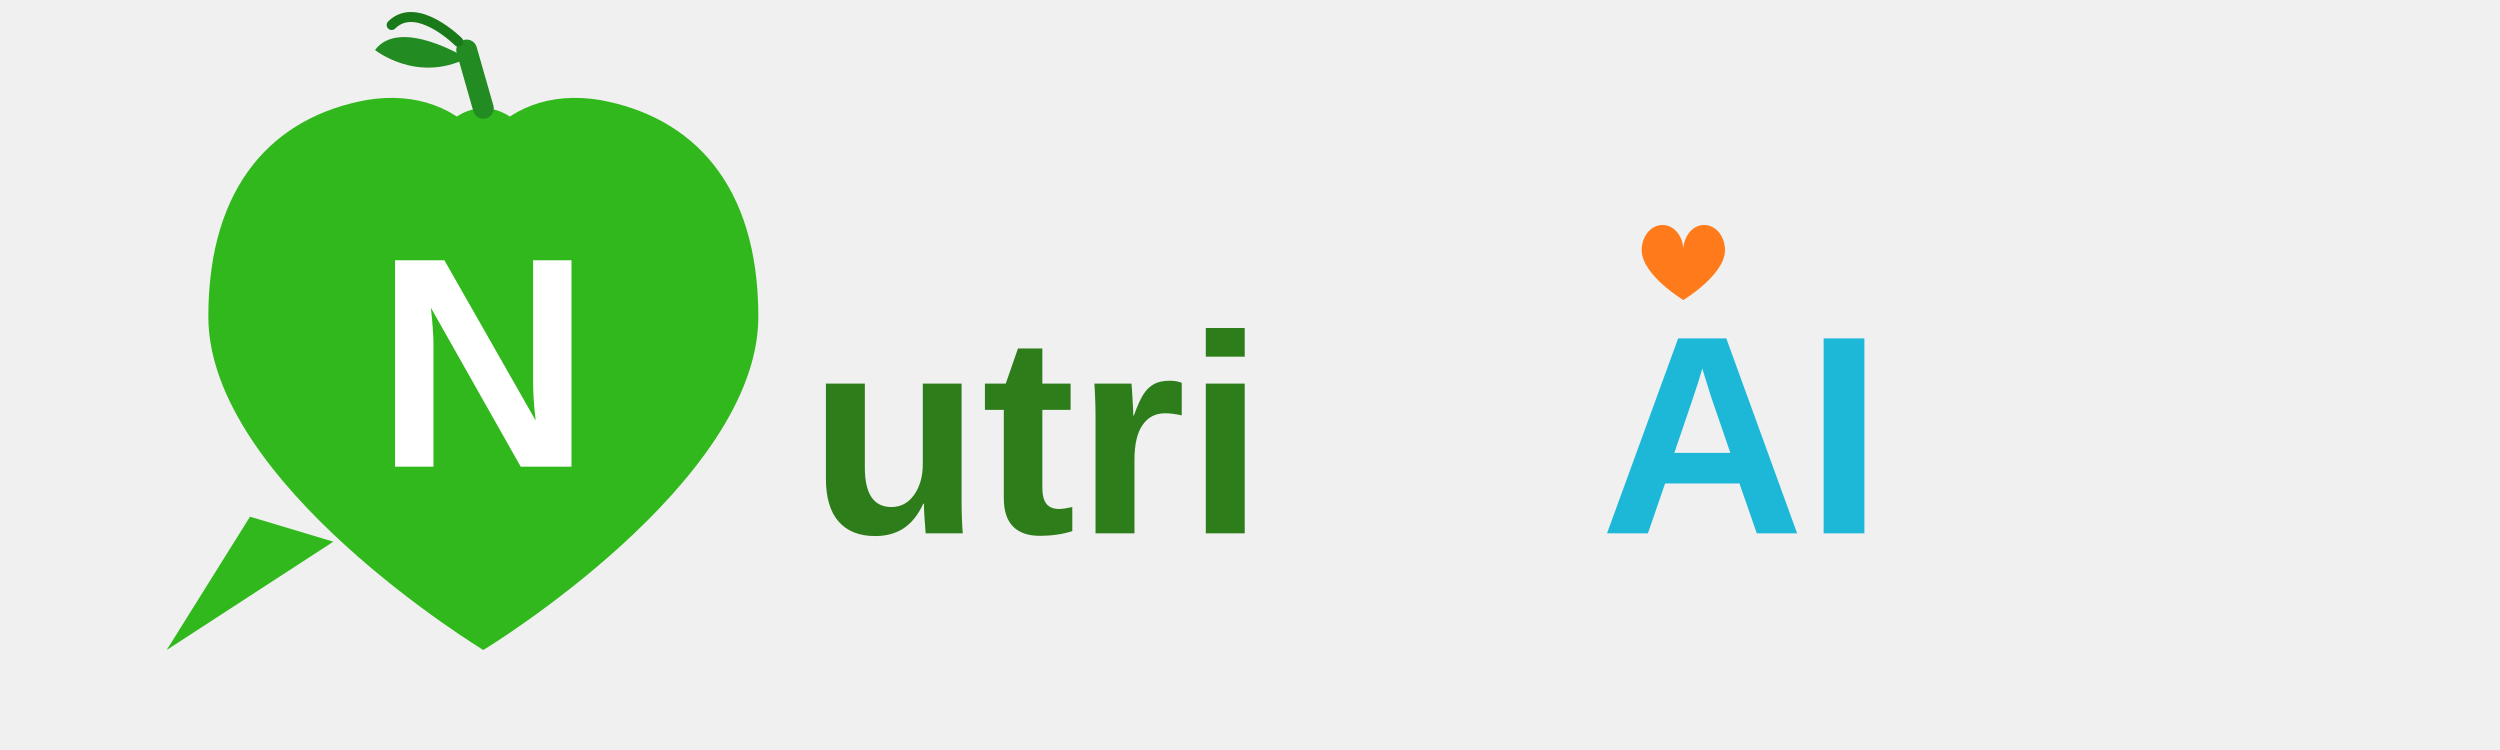
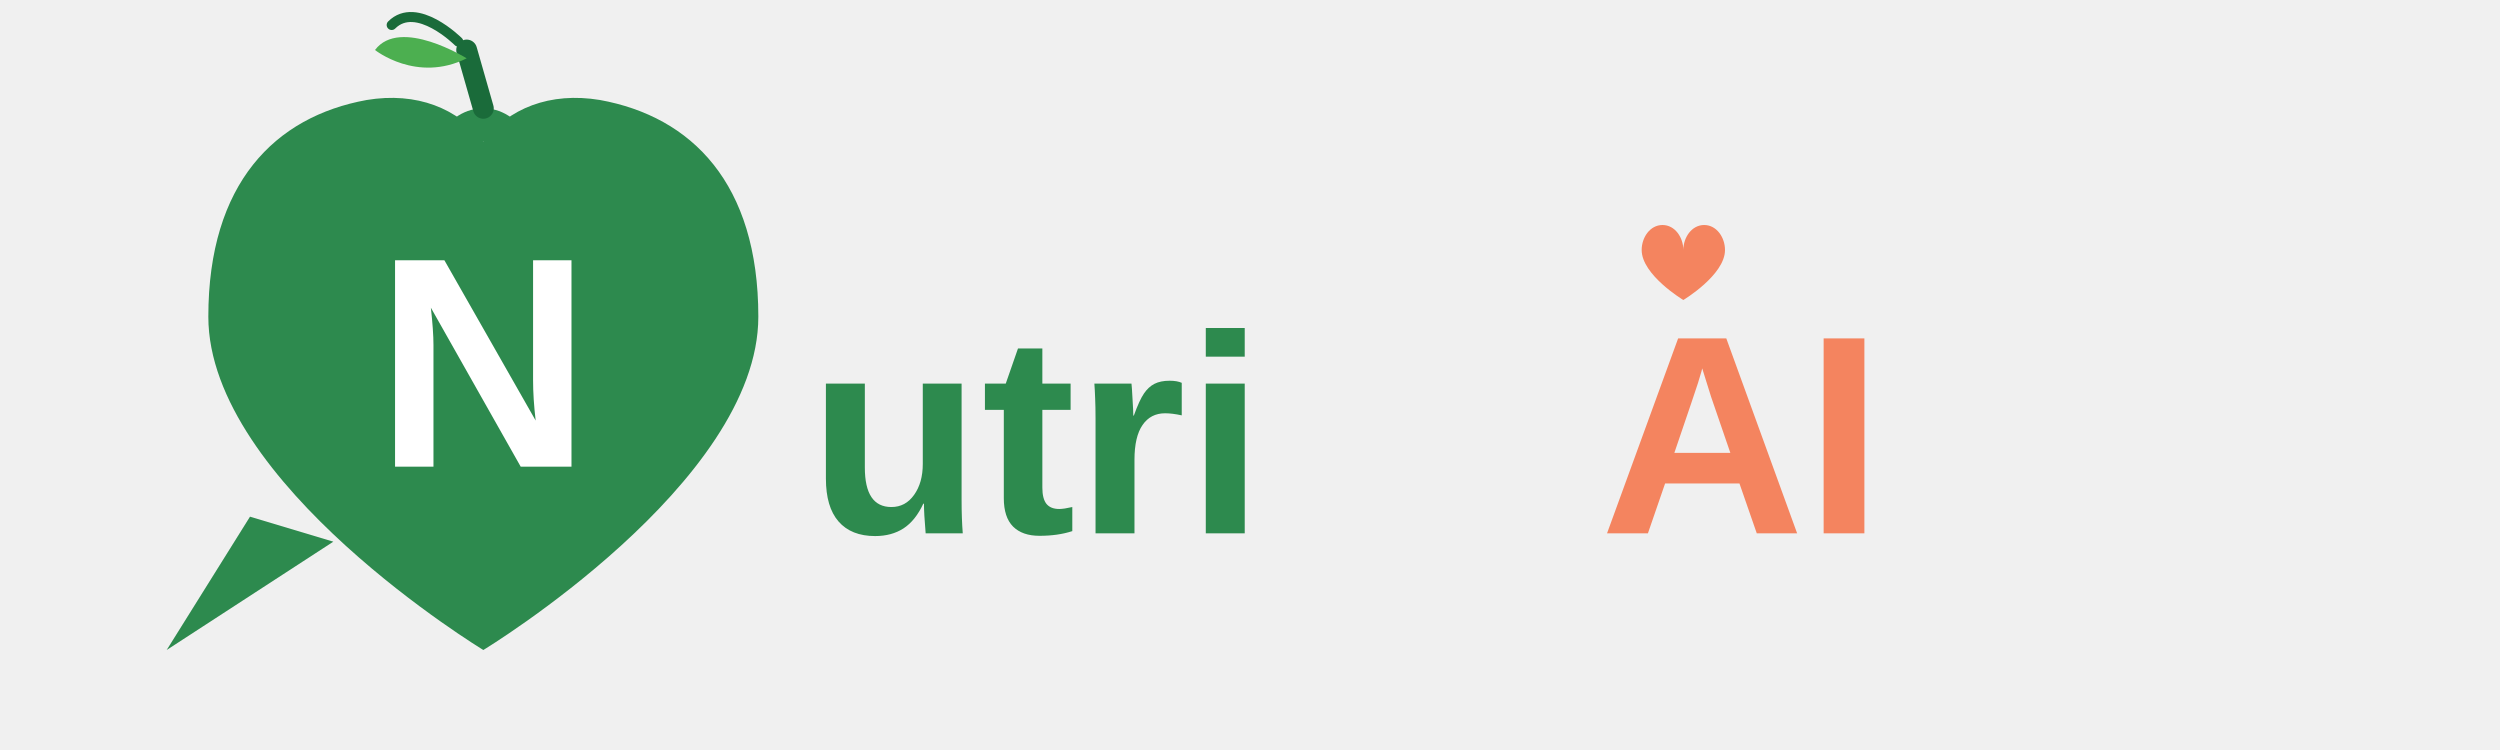
<svg xmlns="http://www.w3.org/2000/svg" viewBox="0 0 300 90" fill="none">
-   <path d="M25 38C25 22 33 14 44 12C50 11 55 13 58 17C61 13 66 11 72 12C83 14 91 22 91 38C91 58 58 78 58 78C58 78 25 58 25 38Z" fill="#31B81C" />
-   <path d="M52 17C54 14 56 13 58 13C60 13 62 14 64 17" fill="#31B81C" />
-   <path d="M58 13L56 6" stroke="#228B22" stroke-width="2.5" stroke-linecap="round" />
-   <path d="M56 7C56 7 48 2 45 6C45 6 50 10 56 7Z" fill="#228B22" />
-   <path d="M55 5C55 5 50 0 47 3" stroke="#1a7a1a" stroke-width="1.2" fill="none" stroke-linecap="round" />
-   <path d="M30 62L20 78L40 65Z" fill="#31B81C" />
+   <path d="M25 38C25 22 33 14 44 12C50 11 55 13 58 17C61 13 66 11 72 12C83 14 91 22 91 38C91 58 58 78 58 78C58 78 25 58 25 38Z" fill="#2d8a4e" />
+   <path d="M52 17C54 14 56 13 58 13C60 13 62 14 64 17" fill="#2d8a4e" />
+   <path d="M58 13L56 6" stroke="#1a6b3a" stroke-width="2.5" stroke-linecap="round" />
+   <path d="M56 7C56 7 48 2 45 6C45 6 50 10 56 7Z" fill="#4caf50" />
+   <path d="M55 5C55 5 50 0 47 3" stroke="#1a6b3a" stroke-width="1.2" fill="none" stroke-linecap="round" />
+   <path d="M30 62L20 78L40 65Z" fill="#2d8a4e" />
  <text x="58" y="56" font-family="Arial Black, Arial, sans-serif" font-size="36" font-weight="900" fill="white" text-anchor="middle">N</text>
-   <text x="97" y="64" font-family="'Poppins', Arial, sans-serif" font-size="34" font-weight="700" fill="#2E7D1B">utri</text>
-   <path d="M197 30C197 28.5 198 27 199.5 27C201 27 202 28.5 202 30C202 28.5 203 27 204.5 27C206 27 207 28.5 207 30C207 33 202 36 202 36C202 36 197 33 197 30Z" fill="#FF7A1A" />
-   <text x="192" y="64" font-family="'Poppins', Arial, sans-serif" font-size="34" font-weight="700" fill="#1DB8D8">AI</text>
+   <text x="97" y="64" font-family="'Fredoka', 'Poppins', Arial, sans-serif" font-size="34" font-weight="700" fill="#2d8a4e">utri</text>
+   <path d="M197 30C197 28.5 198 27 199.5 27C201 27 202 28.5 202 30C202 28.5 203 27 204.5 27C206 27 207 28.5 207 30C207 33 202 36 202 36C202 36 197 33 197 30Z" fill="#f4845f" />
+   <text x="192" y="64" font-family="'Fredoka', 'Poppins', Arial, sans-serif" font-size="34" font-weight="700" fill="#f4845f">AI</text>
</svg>
